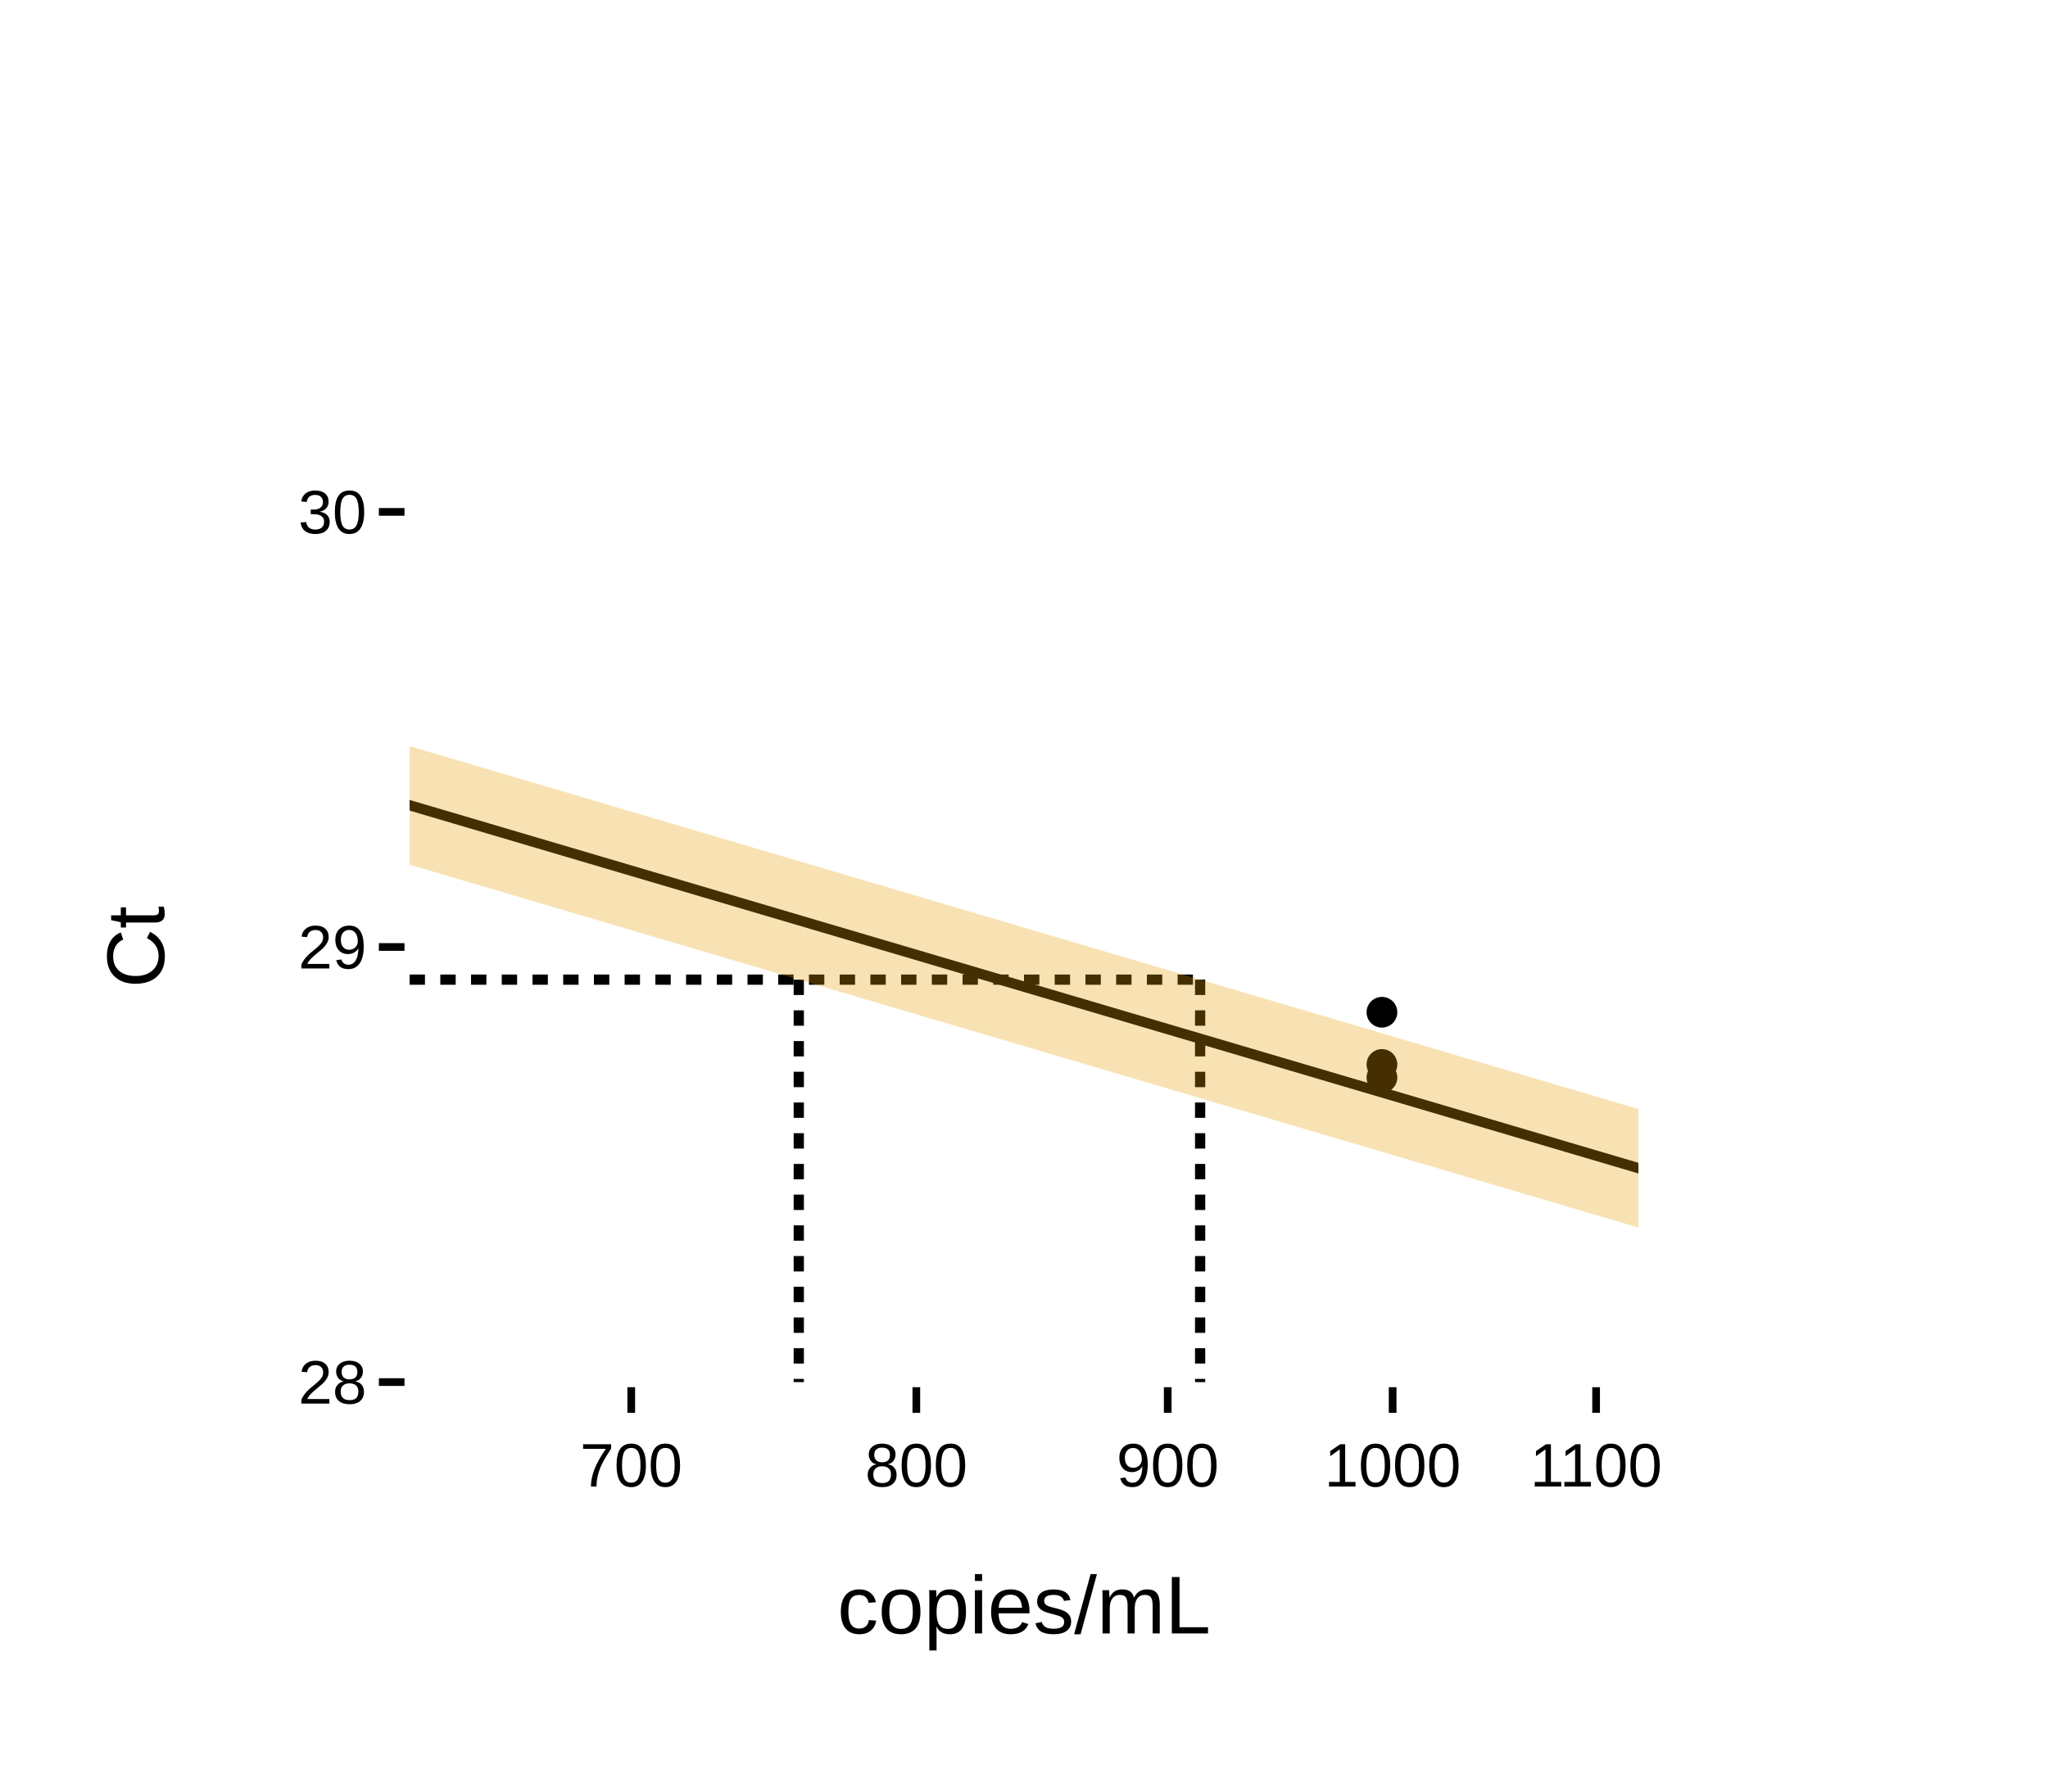
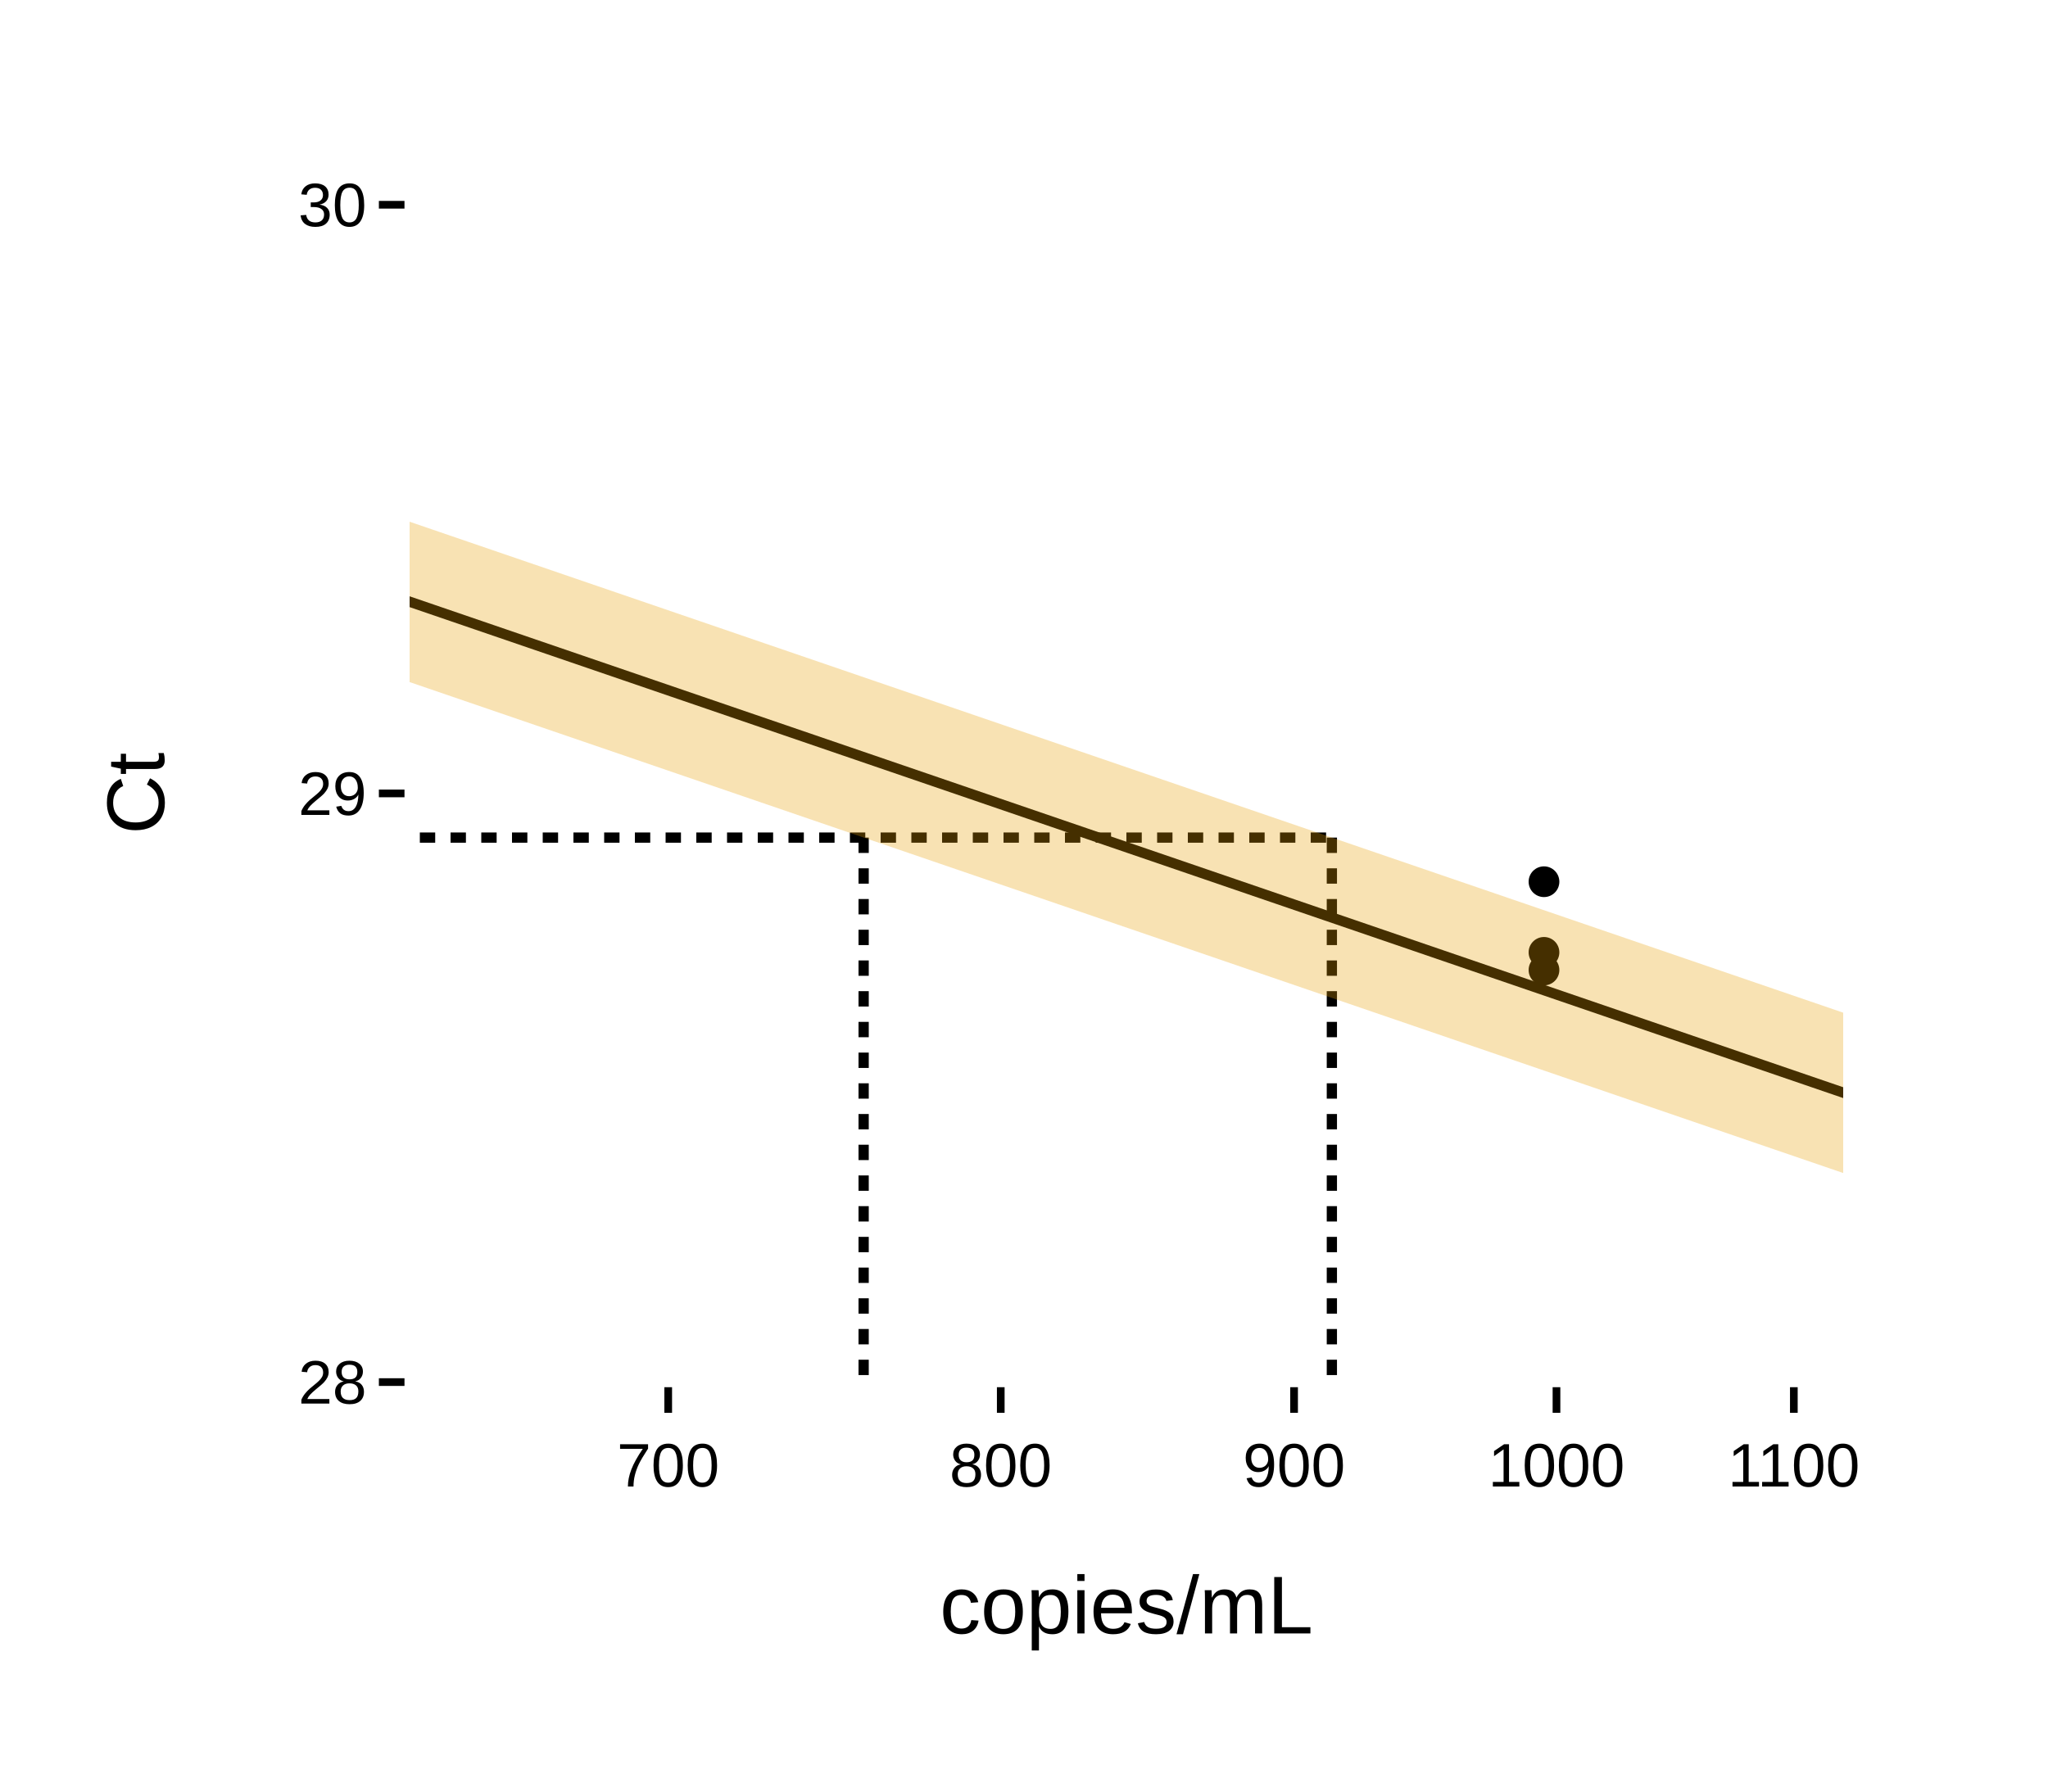
<svg xmlns="http://www.w3.org/2000/svg" class="main-svg" width="400" height="350" style="" viewBox="0 0 400 350">
  <rect x="0" y="0" width="400" height="350" style="fill: rgb(255, 255, 255); fill-opacity: 1;" />
-   <defs id="defs-9cc924">
+   <defs id="defs-329518">
    <g class="clips">
-       <clipPath id="clip9cc924xyplot" class="plotclip">
-         <rect width="240" height="170" />
+       <clipPath id="clip329518xyplot" class="plotclip">
+         <rect width="280" height="230" />
      </clipPath>
-       <clipPath class="axesclip" id="clip9cc924x">
-         <rect x="80" y="0" width="240" height="350" />
+       <clipPath class="axesclip" id="clip329518x">
+         <rect x="80" y="0" width="280" height="350" />
      </clipPath>
-       <clipPath class="axesclip" id="clip9cc924y">
-         <rect x="0" y="100" width="400" height="170" />
+       <clipPath class="axesclip" id="clip329518y">
+         <rect x="0" y="40" width="400" height="230" />
      </clipPath>
-       <clipPath class="axesclip" id="clip9cc924xy">
-         <rect x="80" y="100" width="240" height="170" />
+       <clipPath class="axesclip" id="clip329518xy">
+         <rect x="80" y="40" width="280" height="230" />
      </clipPath>
    </g>
    <g class="gradients" />
    <g class="patterns" />
  </defs>
  <g class="bglayer" />
  <g class="layer-below">
    <g class="imagelayer" />
    <g class="shapelayer" />
  </g>
  <g class="cartesianlayer">
    <g class="subplot xy">
      <g class="layer-subplot">
        <g class="shapelayer" />
        <g class="imagelayer" />
      </g>
      <g class="gridlayer">
        <g class="x" />
        <g class="y">
-           <path class="ygrid crisp" transform="translate(0,185)" d="M80,0h240" style="stroke: rgb(255, 255, 255); stroke-opacity: 1; stroke-width: 1px;" />
+           <path class="ygrid crisp" transform="translate(0,155)" d="M80,0h280" style="stroke: rgb(255, 255, 255); stroke-opacity: 1; stroke-width: 1px;" />
        </g>
      </g>
      <g class="zerolinelayer" />
      <path class="xlines-below" />
      <path class="ylines-below" />
      <g class="overlines-below" />
      <g class="xaxislayer-below" />
      <g class="yaxislayer-below" />
      <g class="overaxes-below" />
-       <g class="plot" transform="translate(80,100)" clip-path="url(#clip9cc924xyplot)">
+       <g class="plot" transform="translate(80,40)" clip-path="url(#clip329518xyplot)">
        <g class="scatterlayer mlayer">
-           <g class="trace scatter trace88c79b" style="stroke-miterlimit: 2; opacity: 1;">
+           <g class="trace scatter trace7c37c1" style="stroke-miterlimit: 2; opacity: 1;">
            <g class="fills" />
            <g class="errorbars" />
            <g class="lines" />
            <g class="points">
-               <path class="point" transform="translate(2092.8,686.8)" d="M3,0A3,3 0 1,1 0,-3A3,3 0 0,1 3,0Z" style="opacity: 1; stroke-width: 0px; fill: rgb(0, 0, 0); fill-opacity: 1;" />
-               <path class="point" transform="translate(2092.8,673.2)" d="M3,0A3,3 0 1,1 0,-3A3,3 0 0,1 3,0Z" style="opacity: 1; stroke-width: 0px; fill: rgb(0, 0, 0); fill-opacity: 1;" />
-               <path class="point" transform="translate(2092.8,672.35)" d="M3,0A3,3 0 1,1 0,-3A3,3 0 0,1 3,0Z" style="opacity: 1; stroke-width: 0px; fill: rgb(0, 0, 0); fill-opacity: 1;" />
-               <path class="point" transform="translate(1132.8,401.2)" d="M3,0A3,3 0 1,1 0,-3A3,3 0 0,1 3,0Z" style="opacity: 1; stroke-width: 0px; fill: rgb(0, 0, 0); fill-opacity: 1;" />
-               <path class="point" transform="translate(1132.8,386.75)" d="M3,0A3,3 0 1,1 0,-3A3,3 0 0,1 3,0Z" style="opacity: 1; stroke-width: 0px; fill: rgb(0, 0, 0); fill-opacity: 1;" />
-               <path class="point" transform="translate(1132.8,391)" d="M3,0A3,3 0 1,1 0,-3A3,3 0 0,1 3,0Z" style="opacity: 1; stroke-width: 0px; fill: rgb(0, 0, 0); fill-opacity: 1;" />
-               <path class="point" transform="translate(189.91,107.95)" d="M3,0A3,3 0 1,1 0,-3A3,3 0 0,1 3,0Z" style="opacity: 1; stroke-width: 0px; fill: rgb(0, 0, 0); fill-opacity: 1;" />
-               <path class="point" transform="translate(189.91,110.5)" d="M3,0A3,3 0 1,1 0,-3A3,3 0 0,1 3,0Z" style="opacity: 1; stroke-width: 0px; fill: rgb(0, 0, 0); fill-opacity: 1;" />
-               <path class="point" transform="translate(189.91,97.75)" d="M3,0A3,3 0 1,1 0,-3A3,3 0 0,1 3,0Z" style="opacity: 1; stroke-width: 0px; fill: rgb(0, 0, 0); fill-opacity: 1;" />
-               <path class="point" transform="translate(-770.09,-177.65)" d="M3,0A3,3 0 1,1 0,-3A3,3 0 0,1 3,0Z" style="opacity: 1; stroke-width: 0px; fill: rgb(0, 0, 0); fill-opacity: 1;" />
-               <path class="point" transform="translate(-770.09,-158.1)" d="M3,0A3,3 0 1,1 0,-3A3,3 0 0,1 3,0Z" style="opacity: 1; stroke-width: 0px; fill: rgb(0, 0, 0); fill-opacity: 1;" />
-               <path class="point" transform="translate(-770.09,-159.8)" d="M3,0A3,3 0 1,1 0,-3A3,3 0 0,1 3,0Z" style="opacity: 1; stroke-width: 0px; fill: rgb(0, 0, 0); fill-opacity: 1;" />
+               <path class="point" transform="translate(2441.6,929.2)" d="M3,0A3,3 0 1,1 0,-3A3,3 0 0,1 3,0Z" style="opacity: 1; stroke-width: 0px; fill: rgb(0, 0, 0); fill-opacity: 1;" />
+               <path class="point" transform="translate(2441.6,910.8)" d="M3,0A3,3 0 1,1 0,-3A3,3 0 0,1 3,0Z" style="opacity: 1; stroke-width: 0px; fill: rgb(0, 0, 0); fill-opacity: 1;" />
+               <path class="point" transform="translate(2441.6,909.65)" d="M3,0A3,3 0 1,1 0,-3A3,3 0 0,1 3,0Z" style="opacity: 1; stroke-width: 0px; fill: rgb(0, 0, 0); fill-opacity: 1;" />
+               <path class="point" transform="translate(1321.6,542.8)" d="M3,0A3,3 0 1,1 0,-3A3,3 0 0,1 3,0Z" style="opacity: 1; stroke-width: 0px; fill: rgb(0, 0, 0); fill-opacity: 1;" />
+               <path class="point" transform="translate(1321.6,523.25)" d="M3,0A3,3 0 1,1 0,-3A3,3 0 0,1 3,0Z" style="opacity: 1; stroke-width: 0px; fill: rgb(0, 0, 0); fill-opacity: 1;" />
+               <path class="point" transform="translate(1321.6,529)" d="M3,0A3,3 0 1,1 0,-3A3,3 0 0,1 3,0Z" style="opacity: 1; stroke-width: 0px; fill: rgb(0, 0, 0); fill-opacity: 1;" />
+               <path class="point" transform="translate(221.56,146.05)" d="M3,0A3,3 0 1,1 0,-3A3,3 0 0,1 3,0Z" style="opacity: 1; stroke-width: 0px; fill: rgb(0, 0, 0); fill-opacity: 1;" />
+               <path class="point" transform="translate(221.56,149.5)" d="M3,0A3,3 0 1,1 0,-3A3,3 0 0,1 3,0Z" style="opacity: 1; stroke-width: 0px; fill: rgb(0, 0, 0); fill-opacity: 1;" />
+               <path class="point" transform="translate(221.56,132.25)" d="M3,0A3,3 0 1,1 0,-3A3,3 0 0,1 3,0Z" style="opacity: 1; stroke-width: 0px; fill: rgb(0, 0, 0); fill-opacity: 1;" />
+               <path class="point" transform="translate(-898.44,-240.35)" d="M3,0A3,3 0 1,1 0,-3A3,3 0 0,1 3,0Z" style="opacity: 1; stroke-width: 0px; fill: rgb(0, 0, 0); fill-opacity: 1;" />
+               <path class="point" transform="translate(-898.44,-213.9)" d="M3,0A3,3 0 1,1 0,-3A3,3 0 0,1 3,0Z" style="opacity: 1; stroke-width: 0px; fill: rgb(0, 0, 0); fill-opacity: 1;" />
+               <path class="point" transform="translate(-898.44,-216.2)" d="M3,0A3,3 0 1,1 0,-3A3,3 0 0,1 3,0Z" style="opacity: 1; stroke-width: 0px; fill: rgb(0, 0, 0); fill-opacity: 1;" />
            </g>
            <g class="text" />
          </g>
-           <g class="trace scatter trace164dd9" style="stroke-miterlimit: 2; opacity: 1;">
+           <g class="trace scatter traceda76b6" style="stroke-miterlimit: 2; opacity: 1;">
            <g class="fills" />
            <g class="errorbars" />
            <g class="lines">
-               <path class="js-line" d="M2092.8,675.47L-770.09,-170.15L-770.09,-170.15" style="vector-effect: non-scaling-stroke; fill: none; stroke: rgb(0, 0, 0); stroke-opacity: 1; stroke-width: 2px; opacity: 1;" />
+               <path class="js-line" d="M2441.6,913.88L-898.44,-230.2L-898.44,-230.2" style="vector-effect: non-scaling-stroke; fill: none; stroke: rgb(0, 0, 0); stroke-opacity: 1; stroke-width: 2px; opacity: 1;" />
            </g>
            <g class="points" />
            <g class="text" />
          </g>
-           <g class="trace scatter trace951cd9" style="stroke-miterlimit: 2; opacity: 1;">
+           <g class="trace scatter trace8cae4e" style="stroke-miterlimit: 2; opacity: 1;">
            <g class="fills" />
            <g class="errorbars" />
            <g class="lines">
-               <path class="js-line" d="M154.4,91.38L154.4,2550" style="vector-effect: non-scaling-stroke; fill: none; stroke: rgb(0, 0, 0); stroke-opacity: 1; stroke-width: 2px; opacity: 1; stroke-dasharray: 3px, 3px;" />
+               <path class="js-line" d="M180.13,123.63L180.13,3450" style="vector-effect: non-scaling-stroke; fill: none; stroke: rgb(0, 0, 0); stroke-opacity: 1; stroke-width: 2px; opacity: 1; stroke-dasharray: 3px, 3px;" />
            </g>
            <g class="points" />
            <g class="text" />
          </g>
-           <g class="trace scatter trace189ed8" style="stroke-miterlimit: 2; opacity: 1;">
+           <g class="trace scatter tracec6a6f4" style="stroke-miterlimit: 2; opacity: 1;">
            <g class="fills" />
            <g class="errorbars" />
            <g class="lines">
-               <path class="js-line" d="M76.01,91.38L76.01,2550" style="vector-effect: non-scaling-stroke; fill: none; stroke: rgb(0, 0, 0); stroke-opacity: 1; stroke-width: 2px; opacity: 1; stroke-dasharray: 3px, 3px;" />
+               <path class="js-line" d="M88.68,123.63L88.68,3450" style="vector-effect: non-scaling-stroke; fill: none; stroke: rgb(0, 0, 0); stroke-opacity: 1; stroke-width: 2px; opacity: 1; stroke-dasharray: 3px, 3px;" />
            </g>
            <g class="points" />
            <g class="text" />
          </g>
-           <g class="trace scatter traceb6bc36" style="stroke-miterlimit: 2; opacity: 1;">
+           <g class="trace scatter trace0fd567" style="stroke-miterlimit: 2; opacity: 1;">
            <g class="fills" />
            <g class="errorbars" />
            <g class="lines">
-               <path class="js-line" d="M-2688,91.38L154.4,91.38" style="vector-effect: non-scaling-stroke; fill: none; stroke: rgb(0, 0, 0); stroke-opacity: 1; stroke-width: 2px; opacity: 1; stroke-dasharray: 3px, 3px;" />
+               <path class="js-line" d="M-3136,123.63L180.13,123.63" style="vector-effect: non-scaling-stroke; fill: none; stroke: rgb(0, 0, 0); stroke-opacity: 1; stroke-width: 2px; opacity: 1; stroke-dasharray: 3px, 3px;" />
            </g>
            <g class="points" />
            <g class="text" />
          </g>
-           <g class="trace scatter trace8a8d05" style="stroke-miterlimit: 2;">
+           <g class="trace scatter trace253b2f" style="stroke-miterlimit: 2;">
            <g class="fills">
              <g>
-                 <path class="js-fill" d="M5040,2465L5040,1557.606L-3111.05,-850L-3032.66,-850L5040,1534.452L5040,2465Z" style="fill: rgb(230, 159, 0); fill-opacity: 0.3; stroke-width: 0;" />
+                 <path class="js-fill" d="M5880,3335L5880,2107.348L-3629.56,-1150L-3538.11,-1150L5880,2076.023L5880,3335Z" style="fill: rgb(230, 159, 0); fill-opacity: 0.3; stroke-width: 0;" />
              </g>
            </g>
            <g class="errorbars" />
            <g class="lines">
-               <path class="js-line" d="M5040,2465L5040,1534.452L-3032.66,-850" style="vector-effect: non-scaling-stroke; fill: none; stroke: rgb(68, 68, 68); stroke-opacity: 1; stroke-width: 0px; opacity: 1;" />
+               <path class="js-line" d="M5880,3335L5880,2076.023L-3538.11,-1150" style="vector-effect: non-scaling-stroke; fill: none; stroke: rgb(68, 68, 68); stroke-opacity: 1; stroke-width: 0px; opacity: 1;" />
            </g>
            <g class="points" />
            <g class="text" />
          </g>
-           <g class="trace scatter trace911eca" style="stroke-miterlimit: 2;">
+           <g class="trace scatter trace5986e3" style="stroke-miterlimit: 2;">
            <g class="fills" />
            <g class="errorbars" />
            <g class="lines">
-               <path class="js-line" d="M5040,2465L5040,1557.606L-3111.05,-850" style="vector-effect: non-scaling-stroke; fill: none; stroke: rgb(68, 68, 68); stroke-opacity: 1; stroke-width: 0px; opacity: 1;" />
+               <path class="js-line" d="M5880,3335L5880,2107.348L-3629.56,-1150" style="vector-effect: non-scaling-stroke; fill: none; stroke: rgb(68, 68, 68); stroke-opacity: 1; stroke-width: 0px; opacity: 1;" />
            </g>
            <g class="points" />
            <g class="text" />
          </g>
        </g>
      </g>
      <g class="overplot" />
      <path class="xlines-above crisp" d="" style="fill: none; stroke-width: 1px; stroke: rgb(0, 0, 0); stroke-opacity: 0;" />
      <path class="ylines-above crisp" d="" style="fill: none; stroke-width: 1px; stroke: rgb(0, 0, 0); stroke-opacity: 0;" />
      <g class="overlines-above" />
      <g class="xaxislayer-above">
-         <path class="xtick ticks crisp" d="M0,271v5" transform="translate(123.29,0)" style="stroke: rgb(0, 0, 0); stroke-opacity: 1; stroke-width: 1.5px;" />
-         <path class="xtick ticks crisp" d="M0,271v5" transform="translate(178.97,0)" style="stroke: rgb(0, 0, 0); stroke-opacity: 1; stroke-width: 1.5px;" />
-         <path class="xtick ticks crisp" d="M0,271v5" transform="translate(228.07,0)" style="stroke: rgb(0, 0, 0); stroke-opacity: 1; stroke-width: 1.5px;" />
-         <path class="xtick ticks crisp" d="M0,271v5" transform="translate(272,0)" style="stroke: rgb(0, 0, 0); stroke-opacity: 1; stroke-width: 1.5px;" />
-         <path class="xtick ticks crisp" d="M0,271v5" transform="translate(311.74,0)" style="stroke: rgb(0, 0, 0); stroke-opacity: 1; stroke-width: 1.5px;" />
+         <path class="xtick ticks crisp" d="M0,271v5" transform="translate(130.51,0)" style="stroke: rgb(0, 0, 0); stroke-opacity: 1; stroke-width: 1.5px;" />
+         <path class="xtick ticks crisp" d="M0,271v5" transform="translate(195.46,0)" style="stroke: rgb(0, 0, 0); stroke-opacity: 1; stroke-width: 1.5px;" />
+         <path class="xtick ticks crisp" d="M0,271v5" transform="translate(252.75,0)" style="stroke: rgb(0, 0, 0); stroke-opacity: 1; stroke-width: 1.5px;" />
+         <path class="xtick ticks crisp" d="M0,271v5" transform="translate(304,0)" style="stroke: rgb(0, 0, 0); stroke-opacity: 1; stroke-width: 1.5px;" />
+         <path class="xtick ticks crisp" d="M0,271v5" transform="translate(350.36,0)" style="stroke: rgb(0, 0, 0); stroke-opacity: 1; stroke-width: 1.5px;" />
        <g class="xtick">
-           <text text-anchor="middle" x="0" y="290.4" transform="translate(123.29,0)" style="font-family: Arial; font-size: 12px; fill: rgb(0, 0, 0); fill-opacity: 1; white-space: pre; opacity: 1;">700</text>
+           <text text-anchor="middle" x="0" y="290.4" transform="translate(130.51,0)" style="font-family: Arial; font-size: 12px; fill: rgb(0, 0, 0); fill-opacity: 1; white-space: pre; opacity: 1;">700</text>
        </g>
        <g class="xtick">
-           <text text-anchor="middle" x="0" y="290.4" style="font-family: Arial; font-size: 12px; fill: rgb(0, 0, 0); fill-opacity: 1; white-space: pre; opacity: 1;" transform="translate(178.97,0)">800</text>
+           <text text-anchor="middle" x="0" y="290.4" style="font-family: Arial; font-size: 12px; fill: rgb(0, 0, 0); fill-opacity: 1; white-space: pre; opacity: 1;" transform="translate(195.46,0)">800</text>
        </g>
        <g class="xtick">
-           <text text-anchor="middle" x="0" y="290.4" style="font-family: Arial; font-size: 12px; fill: rgb(0, 0, 0); fill-opacity: 1; white-space: pre; opacity: 1;" transform="translate(228.07,0)">900</text>
+           <text text-anchor="middle" x="0" y="290.4" style="font-family: Arial; font-size: 12px; fill: rgb(0, 0, 0); fill-opacity: 1; white-space: pre; opacity: 1;" transform="translate(252.75,0)">900</text>
        </g>
        <g class="xtick">
-           <text text-anchor="middle" x="0" y="290.4" style="font-family: Arial; font-size: 12px; fill: rgb(0, 0, 0); fill-opacity: 1; white-space: pre; opacity: 1;" transform="translate(272,0)">1000</text>
+           <text text-anchor="middle" x="0" y="290.4" style="font-family: Arial; font-size: 12px; fill: rgb(0, 0, 0); fill-opacity: 1; white-space: pre; opacity: 1;" transform="translate(304,0)">1000</text>
        </g>
        <g class="xtick">
-           <text text-anchor="middle" x="0" y="290.4" style="font-family: Arial; font-size: 12px; fill: rgb(0, 0, 0); fill-opacity: 1; white-space: pre; opacity: 1;" transform="translate(311.74,0)">1100</text>
+           <text text-anchor="middle" x="0" y="290.4" style="font-family: Arial; font-size: 12px; fill: rgb(0, 0, 0); fill-opacity: 1; white-space: pre; opacity: 1;" transform="translate(350.36,0)">1100</text>
        </g>
      </g>
      <g class="yaxislayer-above">
        <path class="ytick ticks crisp" d="M79,0h-5" transform="translate(0,270)" style="stroke: rgb(0, 0, 0); stroke-opacity: 1; stroke-width: 1.5px;" />
-         <path class="ytick ticks crisp" d="M79,0h-5" transform="translate(0,185)" style="stroke: rgb(0, 0, 0); stroke-opacity: 1; stroke-width: 1.5px;" />
-         <path class="ytick ticks crisp" d="M79,0h-5" transform="translate(0,100)" style="stroke: rgb(0, 0, 0); stroke-opacity: 1; stroke-width: 1.5px;" />
+         <path class="ytick ticks crisp" d="M79,0h-5" transform="translate(0,155)" style="stroke: rgb(0, 0, 0); stroke-opacity: 1; stroke-width: 1.5px;" />
+         <path class="ytick ticks crisp" d="M79,0h-5" transform="translate(0,40)" style="stroke: rgb(0, 0, 0); stroke-opacity: 1; stroke-width: 1.5px;" />
        <g class="ytick">
          <text text-anchor="end" x="71.6" y="4.2" transform="translate(0,270)" style="font-family: Arial; font-size: 12px; fill: rgb(0, 0, 0); fill-opacity: 1; white-space: pre; opacity: 1;">28</text>
        </g>
        <g class="ytick">
-           <text text-anchor="end" x="71.6" y="4.2" style="font-family: Arial; font-size: 12px; fill: rgb(0, 0, 0); fill-opacity: 1; white-space: pre; opacity: 1;" transform="translate(0,185)">29</text>
+           <text text-anchor="end" x="71.6" y="4.2" style="font-family: Arial; font-size: 12px; fill: rgb(0, 0, 0); fill-opacity: 1; white-space: pre; opacity: 1;" transform="translate(0,155)">29</text>
        </g>
        <g class="ytick">
-           <text text-anchor="end" x="71.6" y="4.2" style="font-family: Arial; font-size: 12px; fill: rgb(0, 0, 0); fill-opacity: 1; white-space: pre; opacity: 1;" transform="translate(0,100)">30</text>
+           <text text-anchor="end" x="71.6" y="4.2" style="font-family: Arial; font-size: 12px; fill: rgb(0, 0, 0); fill-opacity: 1; white-space: pre; opacity: 1;" transform="translate(0,40)">30</text>
        </g>
      </g>
      <g class="overaxes-above" />
    </g>
  </g>
  <g class="polarlayer" />
  <g class="ternarylayer" />
  <g class="geolayer" />
  <g class="funnelarealayer" />
  <g class="pielayer" />
  <g class="iciclelayer" />
  <g class="treemaplayer" />
  <g class="sunburstlayer" />
  <g class="glimages" />
-   <defs id="topdefs-9cc924">
+   <defs id="topdefs-329518">
    <g class="clips" />
  </defs>
  <g class="layer-above">
    <g class="imagelayer" />
    <g class="shapelayer" />
  </g>
  <g class="infolayer">
    <g class="g-gtitle" />
    <g class="g-xtitle">
-       <text class="xtitle" x="200" y="319.106" text-anchor="middle" style="font-family: Arial; font-size: 16px; fill: rgb(0, 0, 0); opacity: 1; font-weight: normal; white-space: pre;">copies/mL</text>
+       <text class="xtitle" x="220" y="319.106" text-anchor="middle" style="font-family: Arial; font-size: 16px; fill: rgb(0, 0, 0); opacity: 1; font-weight: normal; white-space: pre;">copies/mL</text>
    </g>
    <g class="g-ytitle">
-       <text class="ytitle" transform="rotate(-90,32.05,185)" x="32.05" y="185" text-anchor="middle" style="font-family: Arial; font-size: 16px; fill: rgb(0, 0, 0); opacity: 1; font-weight: normal; white-space: pre;">Ct</text>
+       <text class="ytitle" transform="rotate(-90,32.05,155)" x="32.05" y="155" text-anchor="middle" style="font-family: Arial; font-size: 16px; fill: rgb(0, 0, 0); opacity: 1; font-weight: normal; white-space: pre;">Ct</text>
    </g>
  </g>
</svg>
